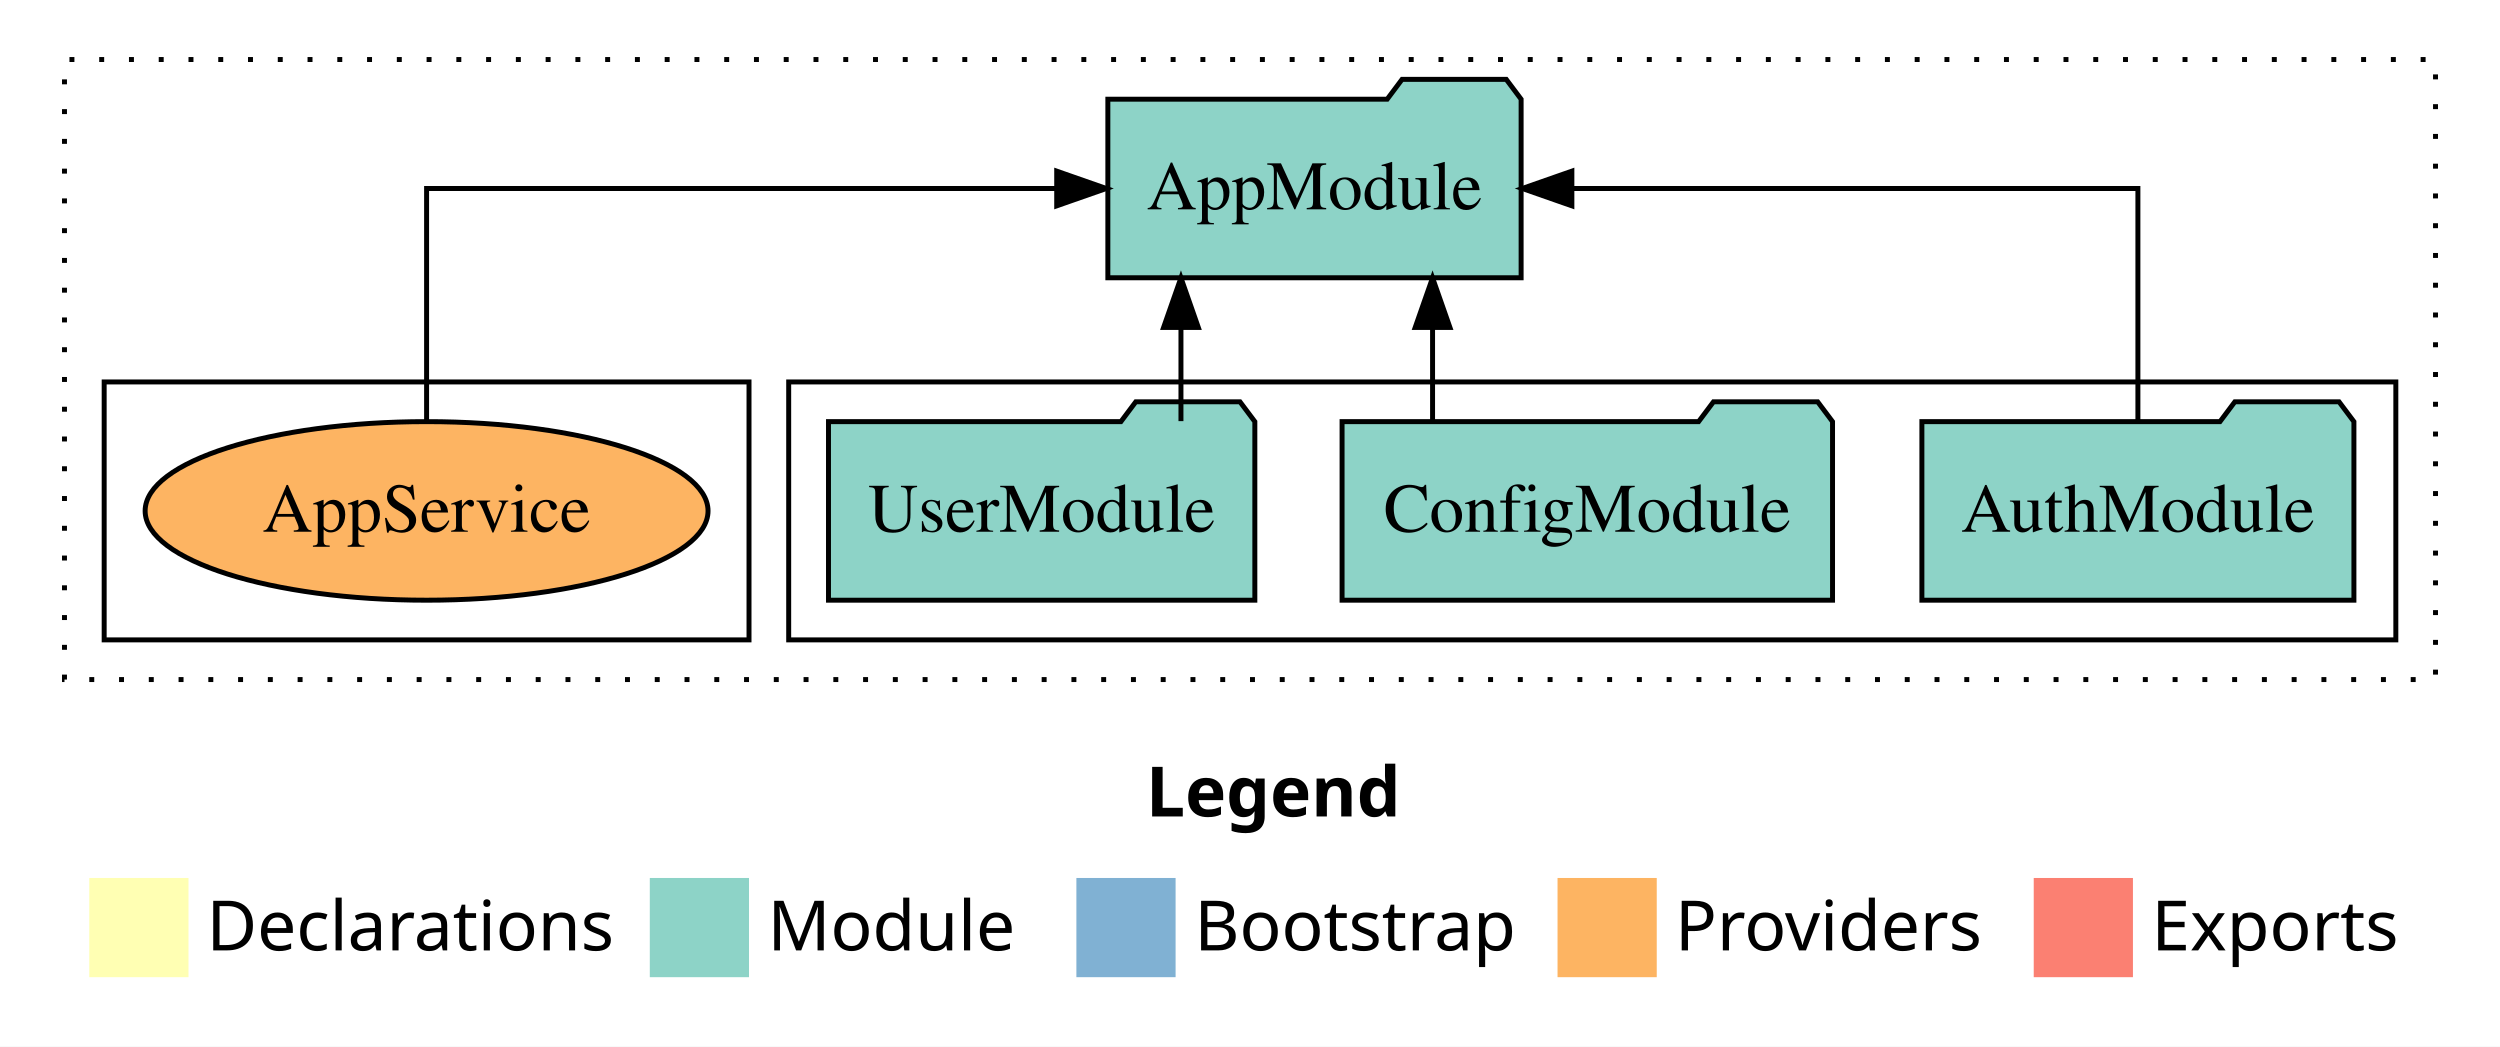
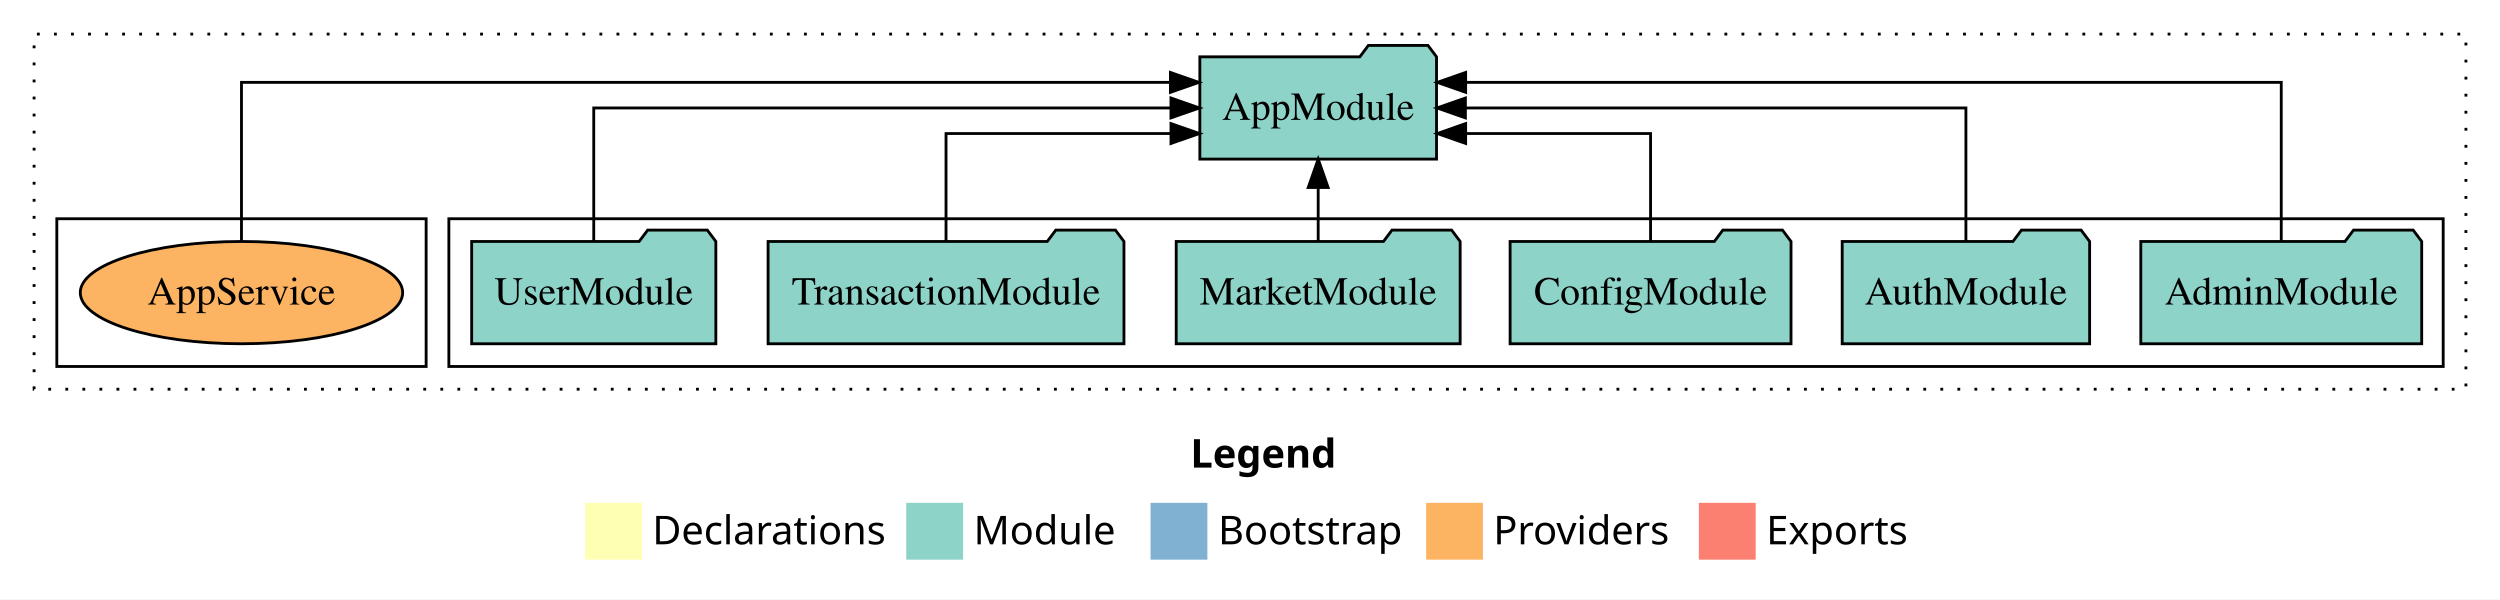
- <svg xmlns="http://www.w3.org/2000/svg" width="504pt" height="211pt" viewBox="0.00 0.00 504.00 211.00">
+ <svg xmlns="http://www.w3.org/2000/svg" width="880pt" height="211pt" viewBox="0.00 0.00 880.00 211.00">
  <g id="graph0" class="graph" transform="scale(1 1) rotate(0) translate(4 207)">
-     <polygon fill="#ffffff" stroke="transparent" points="-4,4 -4,-207 500,-207 500,4 -4,4" />
-     <text text-anchor="start" x="227.009" y="-42.4" font-family="sans-serif" font-weight="bold" font-size="14.00" fill="#000000">Legend</text>
-     <polygon fill="#ffffb3" stroke="transparent" points="14,-10 14,-30 34,-30 34,-10 14,-10" />
-     <text text-anchor="start" x="37.629" y="-15.4" font-family="sans-serif" font-size="14.00" fill="#000000">  Declarations</text>
-     <polygon fill="#8dd3c7" stroke="transparent" points="127,-10 127,-30 147,-30 147,-10 127,-10" />
-     <text text-anchor="start" x="150.725" y="-15.4" font-family="sans-serif" font-size="14.00" fill="#000000">  Module</text>
-     <polygon fill="#80b1d3" stroke="transparent" points="213,-10 213,-30 233,-30 233,-10 213,-10" />
-     <text text-anchor="start" x="236.781" y="-15.4" font-family="sans-serif" font-size="14.00" fill="#000000">  Bootstrap</text>
-     <polygon fill="#fdb462" stroke="transparent" points="310,-10 310,-30 330,-30 330,-10 310,-10" />
-     <text text-anchor="start" x="333.673" y="-15.4" font-family="sans-serif" font-size="14.00" fill="#000000">  Providers</text>
-     <polygon fill="#fb8072" stroke="transparent" points="406,-10 406,-30 426,-30 426,-10 406,-10" />
-     <text text-anchor="start" x="429.726" y="-15.4" font-family="sans-serif" font-size="14.00" fill="#000000">  Exports</text>
+     <polygon fill="#ffffff" stroke="transparent" points="-4,4 -4,-207 876,-207 876,4 -4,4" />
+     <text text-anchor="start" x="415.009" y="-42.4" font-family="sans-serif" font-weight="bold" font-size="14.00" fill="#000000">Legend</text>
+     <polygon fill="#ffffb3" stroke="transparent" points="202,-10 202,-30 222,-30 222,-10 202,-10" />
+     <text text-anchor="start" x="225.629" y="-15.4" font-family="sans-serif" font-size="14.00" fill="#000000">  Declarations</text>
+     <polygon fill="#8dd3c7" stroke="transparent" points="315,-10 315,-30 335,-30 335,-10 315,-10" />
+     <text text-anchor="start" x="338.725" y="-15.4" font-family="sans-serif" font-size="14.00" fill="#000000">  Module</text>
+     <polygon fill="#80b1d3" stroke="transparent" points="401,-10 401,-30 421,-30 421,-10 401,-10" />
+     <text text-anchor="start" x="424.781" y="-15.4" font-family="sans-serif" font-size="14.00" fill="#000000">  Bootstrap</text>
+     <polygon fill="#fdb462" stroke="transparent" points="498,-10 498,-30 518,-30 518,-10 498,-10" />
+     <text text-anchor="start" x="521.673" y="-15.4" font-family="sans-serif" font-size="14.00" fill="#000000">  Providers</text>
+     <polygon fill="#fb8072" stroke="transparent" points="594,-10 594,-30 614,-30 614,-10 594,-10" />
+     <text text-anchor="start" x="617.726" y="-15.4" font-family="sans-serif" font-size="14.00" fill="#000000">  Exports</text>
    <g id="clust1" class="cluster">
-       <polygon fill="none" stroke="#000000" stroke-dasharray="1,5" points="9,-70 9,-195 487,-195 487,-70 9,-70" />
+       <polygon fill="none" stroke="#000000" stroke-dasharray="1,5" points="8,-70 8,-195 864,-195 864,-70 8,-70" />
    </g>
    <g id="clust3" class="cluster">
-       <polygon fill="none" stroke="#000000" points="155,-78 155,-130 479,-130 479,-78 155,-78" />
+       <polygon fill="none" stroke="#000000" points="154,-78 154,-130 856,-130 856,-78 154,-78" />
    </g>
    <g id="clust6" class="cluster">
-       <polygon fill="none" stroke="#000000" points="17,-78 17,-130 147,-130 147,-78 17,-78" />
+       <polygon fill="none" stroke="#000000" points="16,-78 16,-130 146,-130 146,-78 16,-78" />
    </g>
    <g id="node1" class="node">
-       <polygon fill="#8dd3c7" stroke="#000000" points="470.548,-122 467.548,-126 446.548,-126 443.548,-122 383.452,-122 383.452,-86 470.548,-86 470.548,-122" />
-       <text text-anchor="middle" x="427" y="-99.8" font-family="Times,serif" font-size="14.00" fill="#000000">AuthModule</text>
+       <polygon fill="#8dd3c7" stroke="#000000" points="848.439,-122 845.439,-126 824.439,-126 821.439,-122 749.561,-122 749.561,-86 848.439,-86 848.439,-122" />
+       <text text-anchor="middle" x="799" y="-99.8" font-family="Times,serif" font-size="14.00" fill="#000000">AdminModule</text>
+     </g>
+     <g id="node7" class="node">
+       <polygon fill="#8dd3c7" stroke="#000000" points="501.657,-187 498.657,-191 477.657,-191 474.657,-187 418.343,-187 418.343,-151 501.657,-151 501.657,-187" />
+       <text text-anchor="middle" x="460" y="-164.8" font-family="Times,serif" font-size="14.00" fill="#000000">AppModule</text>
+     </g>
+     <g id="edge1" class="edge">
+       <path fill="none" stroke="#000000" d="M799,-122.292C799,-144.206 799,-178 799,-178 799,-178 511.908,-178 511.908,-178" />
+       <polygon fill="#000000" stroke="#000000" points="511.908,-174.5 501.908,-178 511.908,-181.5 511.908,-174.5" />
+     </g>
+     <g id="node2" class="node">
+       <polygon fill="#8dd3c7" stroke="#000000" points="731.548,-122 728.548,-126 707.548,-126 704.548,-122 644.452,-122 644.452,-86 731.548,-86 731.548,-122" />
+       <text text-anchor="middle" x="688" y="-99.8" font-family="Times,serif" font-size="14.00" fill="#000000">AuthModule</text>
+     </g>
+     <g id="edge2" class="edge">
+       <path fill="none" stroke="#000000" d="M688,-122.106C688,-141.339 688,-169 688,-169 688,-169 511.819,-169 511.819,-169" />
+       <polygon fill="#000000" stroke="#000000" points="511.819,-165.5 501.819,-169 511.819,-172.5 511.819,-165.5" />
+     </g>
+     <g id="node3" class="node">
+       <polygon fill="#8dd3c7" stroke="#000000" points="626.439,-122 623.439,-126 602.439,-126 599.439,-122 527.561,-122 527.561,-86 626.439,-86 626.439,-122" />
+       <text text-anchor="middle" x="577" y="-99.8" font-family="Times,serif" font-size="14.00" fill="#000000">ConfigModule</text>
+     </g>
+     <g id="edge3" class="edge">
+       <path fill="none" stroke="#000000" d="M577,-122.027C577,-138.398 577,-160 577,-160 577,-160 511.909,-160 511.909,-160" />
+       <polygon fill="#000000" stroke="#000000" points="511.909,-156.5 501.909,-160 511.909,-163.5 511.909,-156.5" />
    </g>
    <g id="node4" class="node">
-       <polygon fill="#8dd3c7" stroke="#000000" points="302.657,-187 299.657,-191 278.657,-191 275.657,-187 219.343,-187 219.343,-151 302.657,-151 302.657,-187" />
-       <text text-anchor="middle" x="261" y="-164.8" font-family="Times,serif" font-size="14.00" fill="#000000">AppModule</text>
+       <polygon fill="#8dd3c7" stroke="#000000" points="509.975,-122 506.975,-126 485.975,-126 482.975,-122 410.025,-122 410.025,-86 509.975,-86 509.975,-122" />
+       <text text-anchor="middle" x="460" y="-99.8" font-family="Times,serif" font-size="14.00" fill="#000000">MarketModule</text>
    </g>
-     <g id="edge1" class="edge">
-       <path fill="none" stroke="#000000" d="M427,-122.106C427,-141.339 427,-169 427,-169 427,-169 312.889,-169 312.889,-169" />
-       <polygon fill="#000000" stroke="#000000" points="312.889,-165.5 302.889,-169 312.889,-172.5 312.889,-165.5" />
-     </g>
-     <g id="node2" class="node">
-       <polygon fill="#8dd3c7" stroke="#000000" points="365.439,-122 362.439,-126 341.439,-126 338.439,-122 266.561,-122 266.561,-86 365.439,-86 365.439,-122" />
-       <text text-anchor="middle" x="316" y="-99.8" font-family="Times,serif" font-size="14.00" fill="#000000">ConfigModule</text>
-     </g>
-     <g id="edge2" class="edge">
-       <path fill="none" stroke="#000000" d="M284.805,-122.106C284.805,-122.106 284.805,-140.991 284.805,-140.991" />
-       <polygon fill="#000000" stroke="#000000" points="281.305,-140.991 284.805,-150.991 288.305,-140.991 281.305,-140.991" />
-     </g>
-     <g id="node3" class="node">
-       <polygon fill="#8dd3c7" stroke="#000000" points="248.976,-122 245.976,-126 224.976,-126 221.976,-122 163.024,-122 163.024,-86 248.976,-86 248.976,-122" />
-       <text text-anchor="middle" x="206" y="-99.8" font-family="Times,serif" font-size="14.00" fill="#000000">UserModule</text>
-     </g>
-     <g id="edge3" class="edge">
-       <path fill="none" stroke="#000000" d="M234.08,-122.106C234.08,-122.106 234.08,-140.991 234.08,-140.991" />
-       <polygon fill="#000000" stroke="#000000" points="230.58,-140.991 234.08,-150.991 237.58,-140.991 230.58,-140.991" />
+     <g id="edge4" class="edge">
+       <path fill="none" stroke="#000000" d="M460,-122.106C460,-122.106 460,-140.991 460,-140.991" />
+       <polygon fill="#000000" stroke="#000000" points="456.5,-140.991 460,-150.991 463.5,-140.991 456.5,-140.991" />
    </g>
    <g id="node5" class="node">
-       <ellipse fill="#fdb462" stroke="#000000" cx="82" cy="-104" rx="56.741" ry="18" />
-       <text text-anchor="middle" x="82" y="-99.8" font-family="Times,serif" font-size="14.00" fill="#000000">AppService</text>
+       <polygon fill="#8dd3c7" stroke="#000000" points="391.633,-122 388.633,-126 367.633,-126 364.633,-122 266.367,-122 266.367,-86 391.633,-86 391.633,-122" />
+       <text text-anchor="middle" x="329" y="-99.8" font-family="Times,serif" font-size="14.00" fill="#000000">TransactionModule</text>
    </g>
-     <g id="edge4" class="edge">
-       <path fill="none" stroke="#000000" d="M82,-122.106C82,-141.339 82,-169 82,-169 82,-169 209.032,-169 209.032,-169" />
-       <polygon fill="#000000" stroke="#000000" points="209.032,-172.5 219.032,-169 209.032,-165.5 209.032,-172.5" />
+     <g id="edge5" class="edge">
+       <path fill="none" stroke="#000000" d="M329,-122.027C329,-138.398 329,-160 329,-160 329,-160 408.191,-160 408.191,-160" />
+       <polygon fill="#000000" stroke="#000000" points="408.191,-163.5 418.191,-160 408.191,-156.5 408.191,-163.5" />
+     </g>
+     <g id="node6" class="node">
+       <polygon fill="#8dd3c7" stroke="#000000" points="247.976,-122 244.976,-126 223.976,-126 220.976,-122 162.024,-122 162.024,-86 247.976,-86 247.976,-122" />
+       <text text-anchor="middle" x="205" y="-99.8" font-family="Times,serif" font-size="14.00" fill="#000000">UserModule</text>
+     </g>
+     <g id="edge6" class="edge">
+       <path fill="none" stroke="#000000" d="M205,-122.106C205,-141.339 205,-169 205,-169 205,-169 408.178,-169 408.178,-169" />
+       <polygon fill="#000000" stroke="#000000" points="408.178,-172.5 418.178,-169 408.177,-165.5 408.178,-172.5" />
+     </g>
+     <g id="node8" class="node">
+       <ellipse fill="#fdb462" stroke="#000000" cx="81" cy="-104" rx="56.741" ry="18" />
+       <text text-anchor="middle" x="81" y="-99.8" font-family="Times,serif" font-size="14.00" fill="#000000">AppService</text>
+     </g>
+     <g id="edge7" class="edge">
+       <path fill="none" stroke="#000000" d="M81,-122.292C81,-144.206 81,-178 81,-178 81,-178 407.992,-178 407.992,-178" />
+       <polygon fill="#000000" stroke="#000000" points="407.992,-181.5 417.992,-178 407.992,-174.5 407.992,-181.5" />
    </g>
  </g>
</svg>
